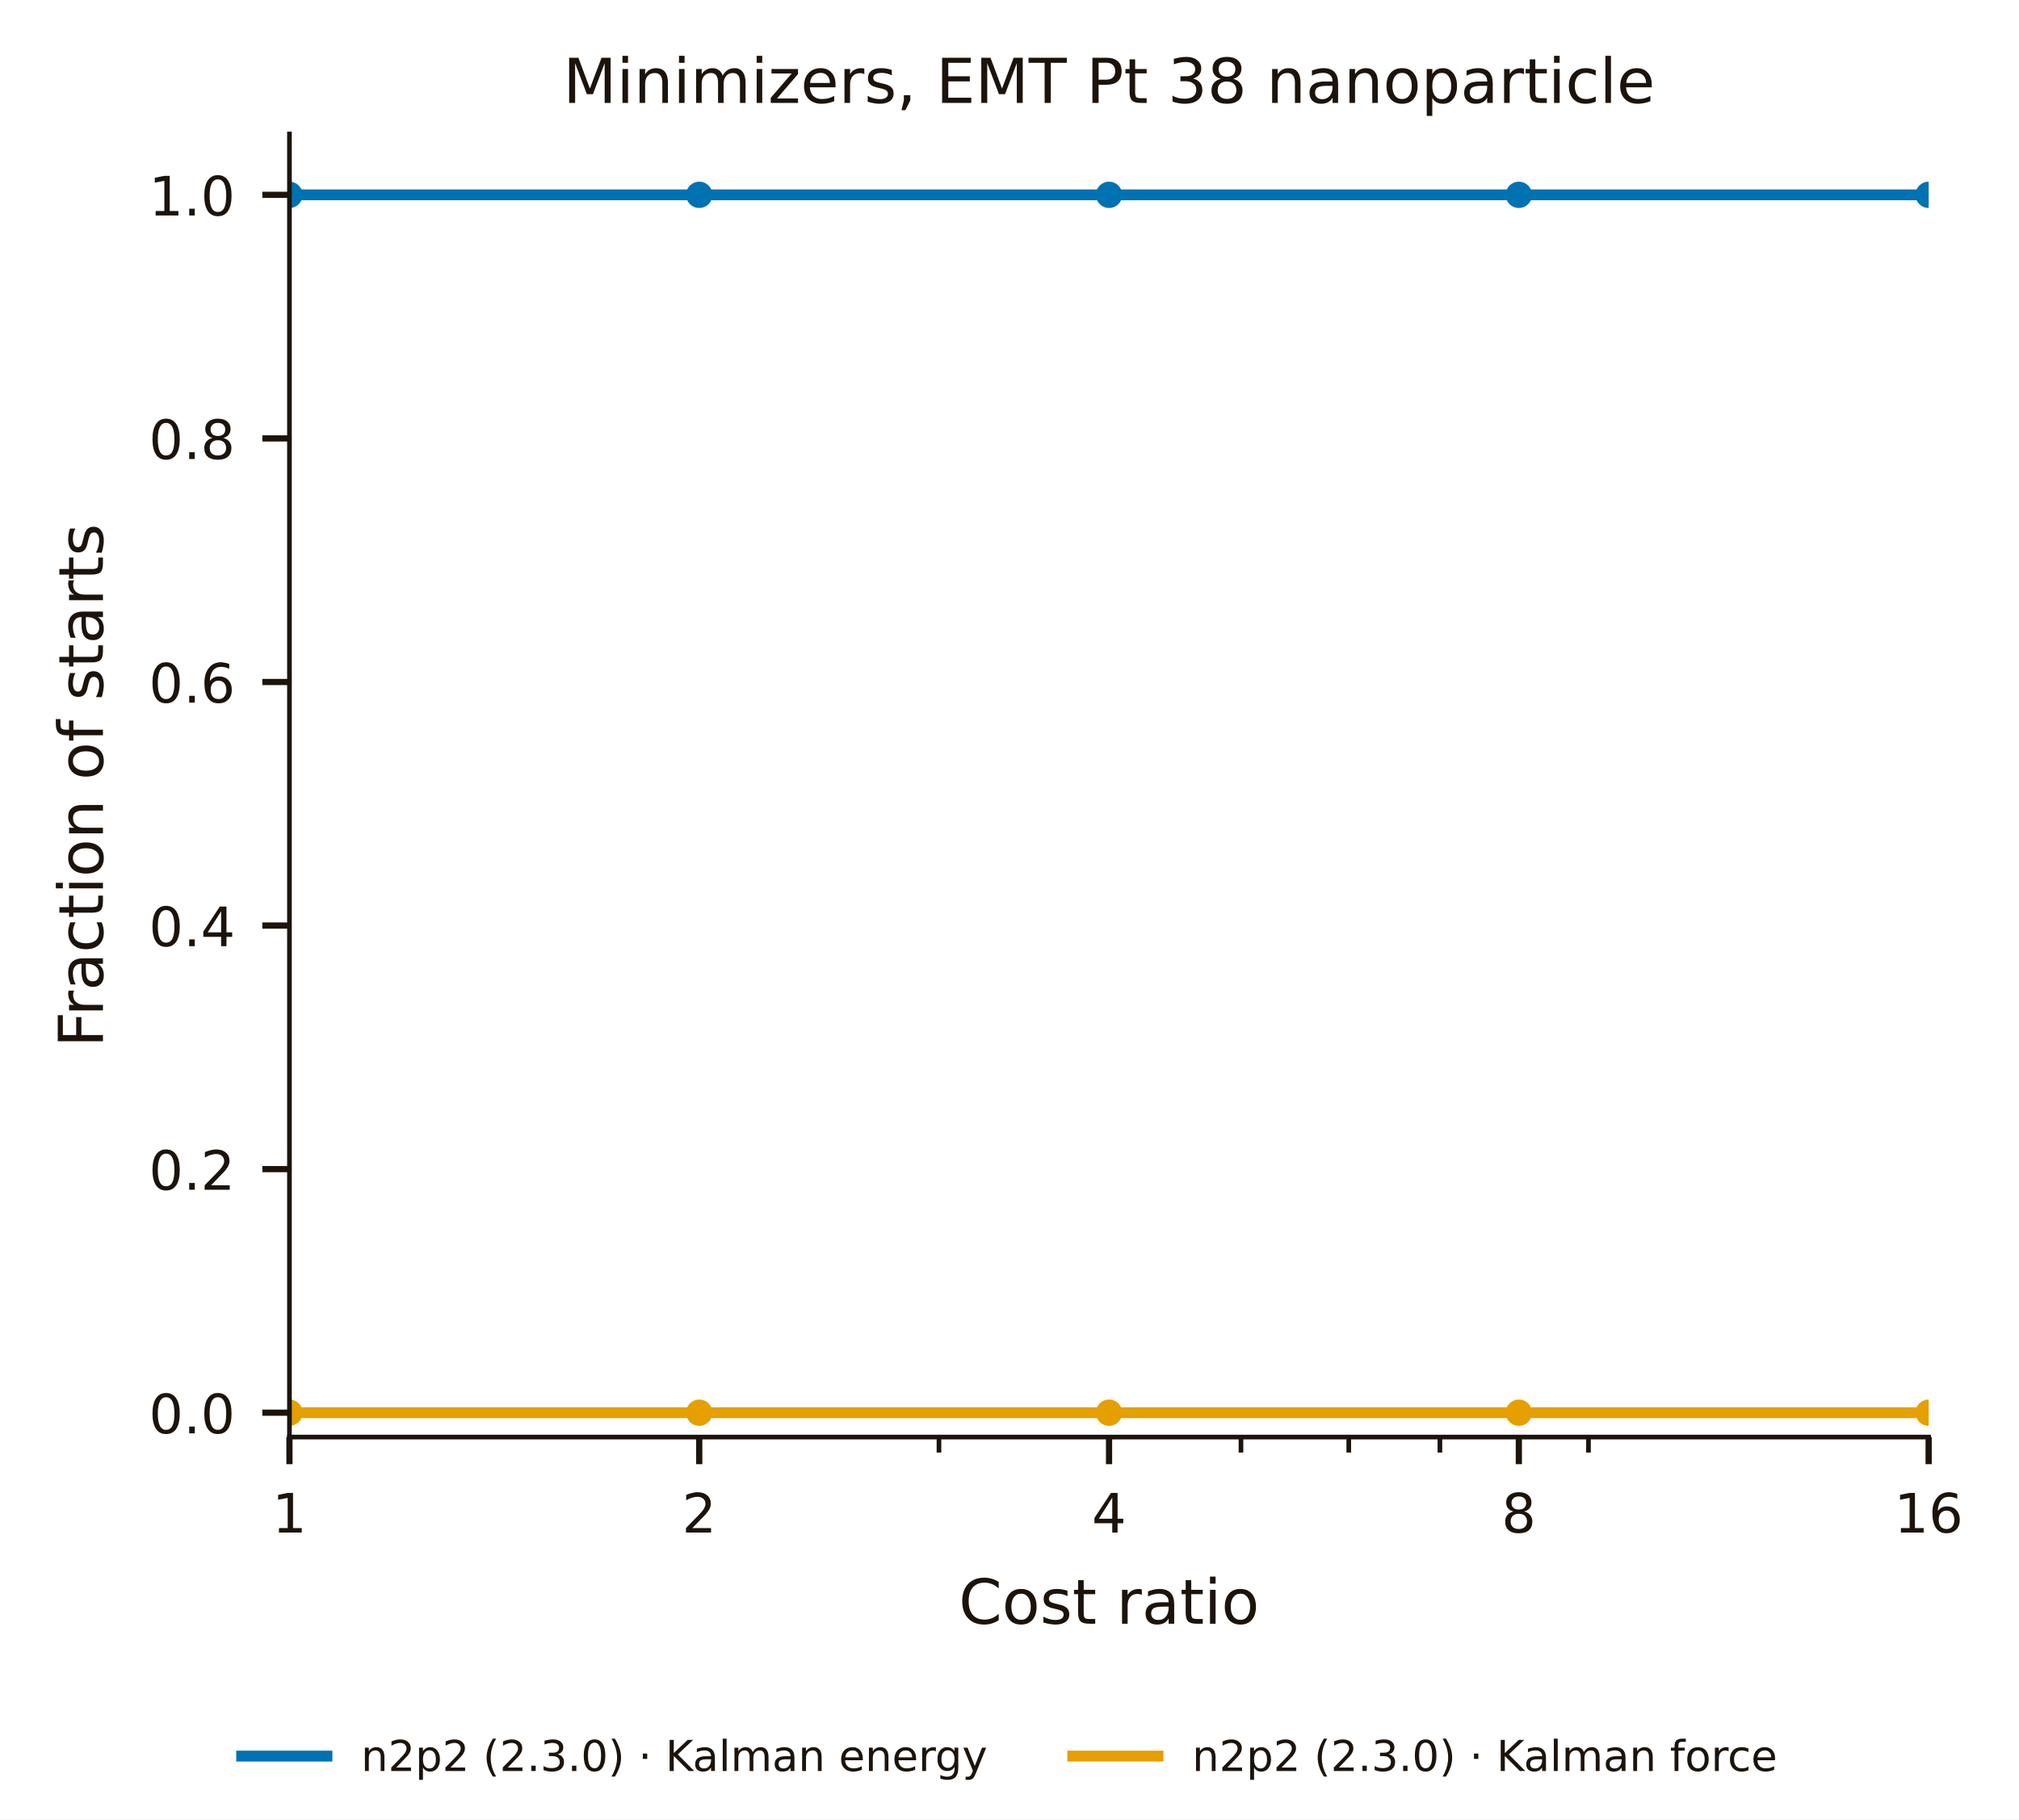
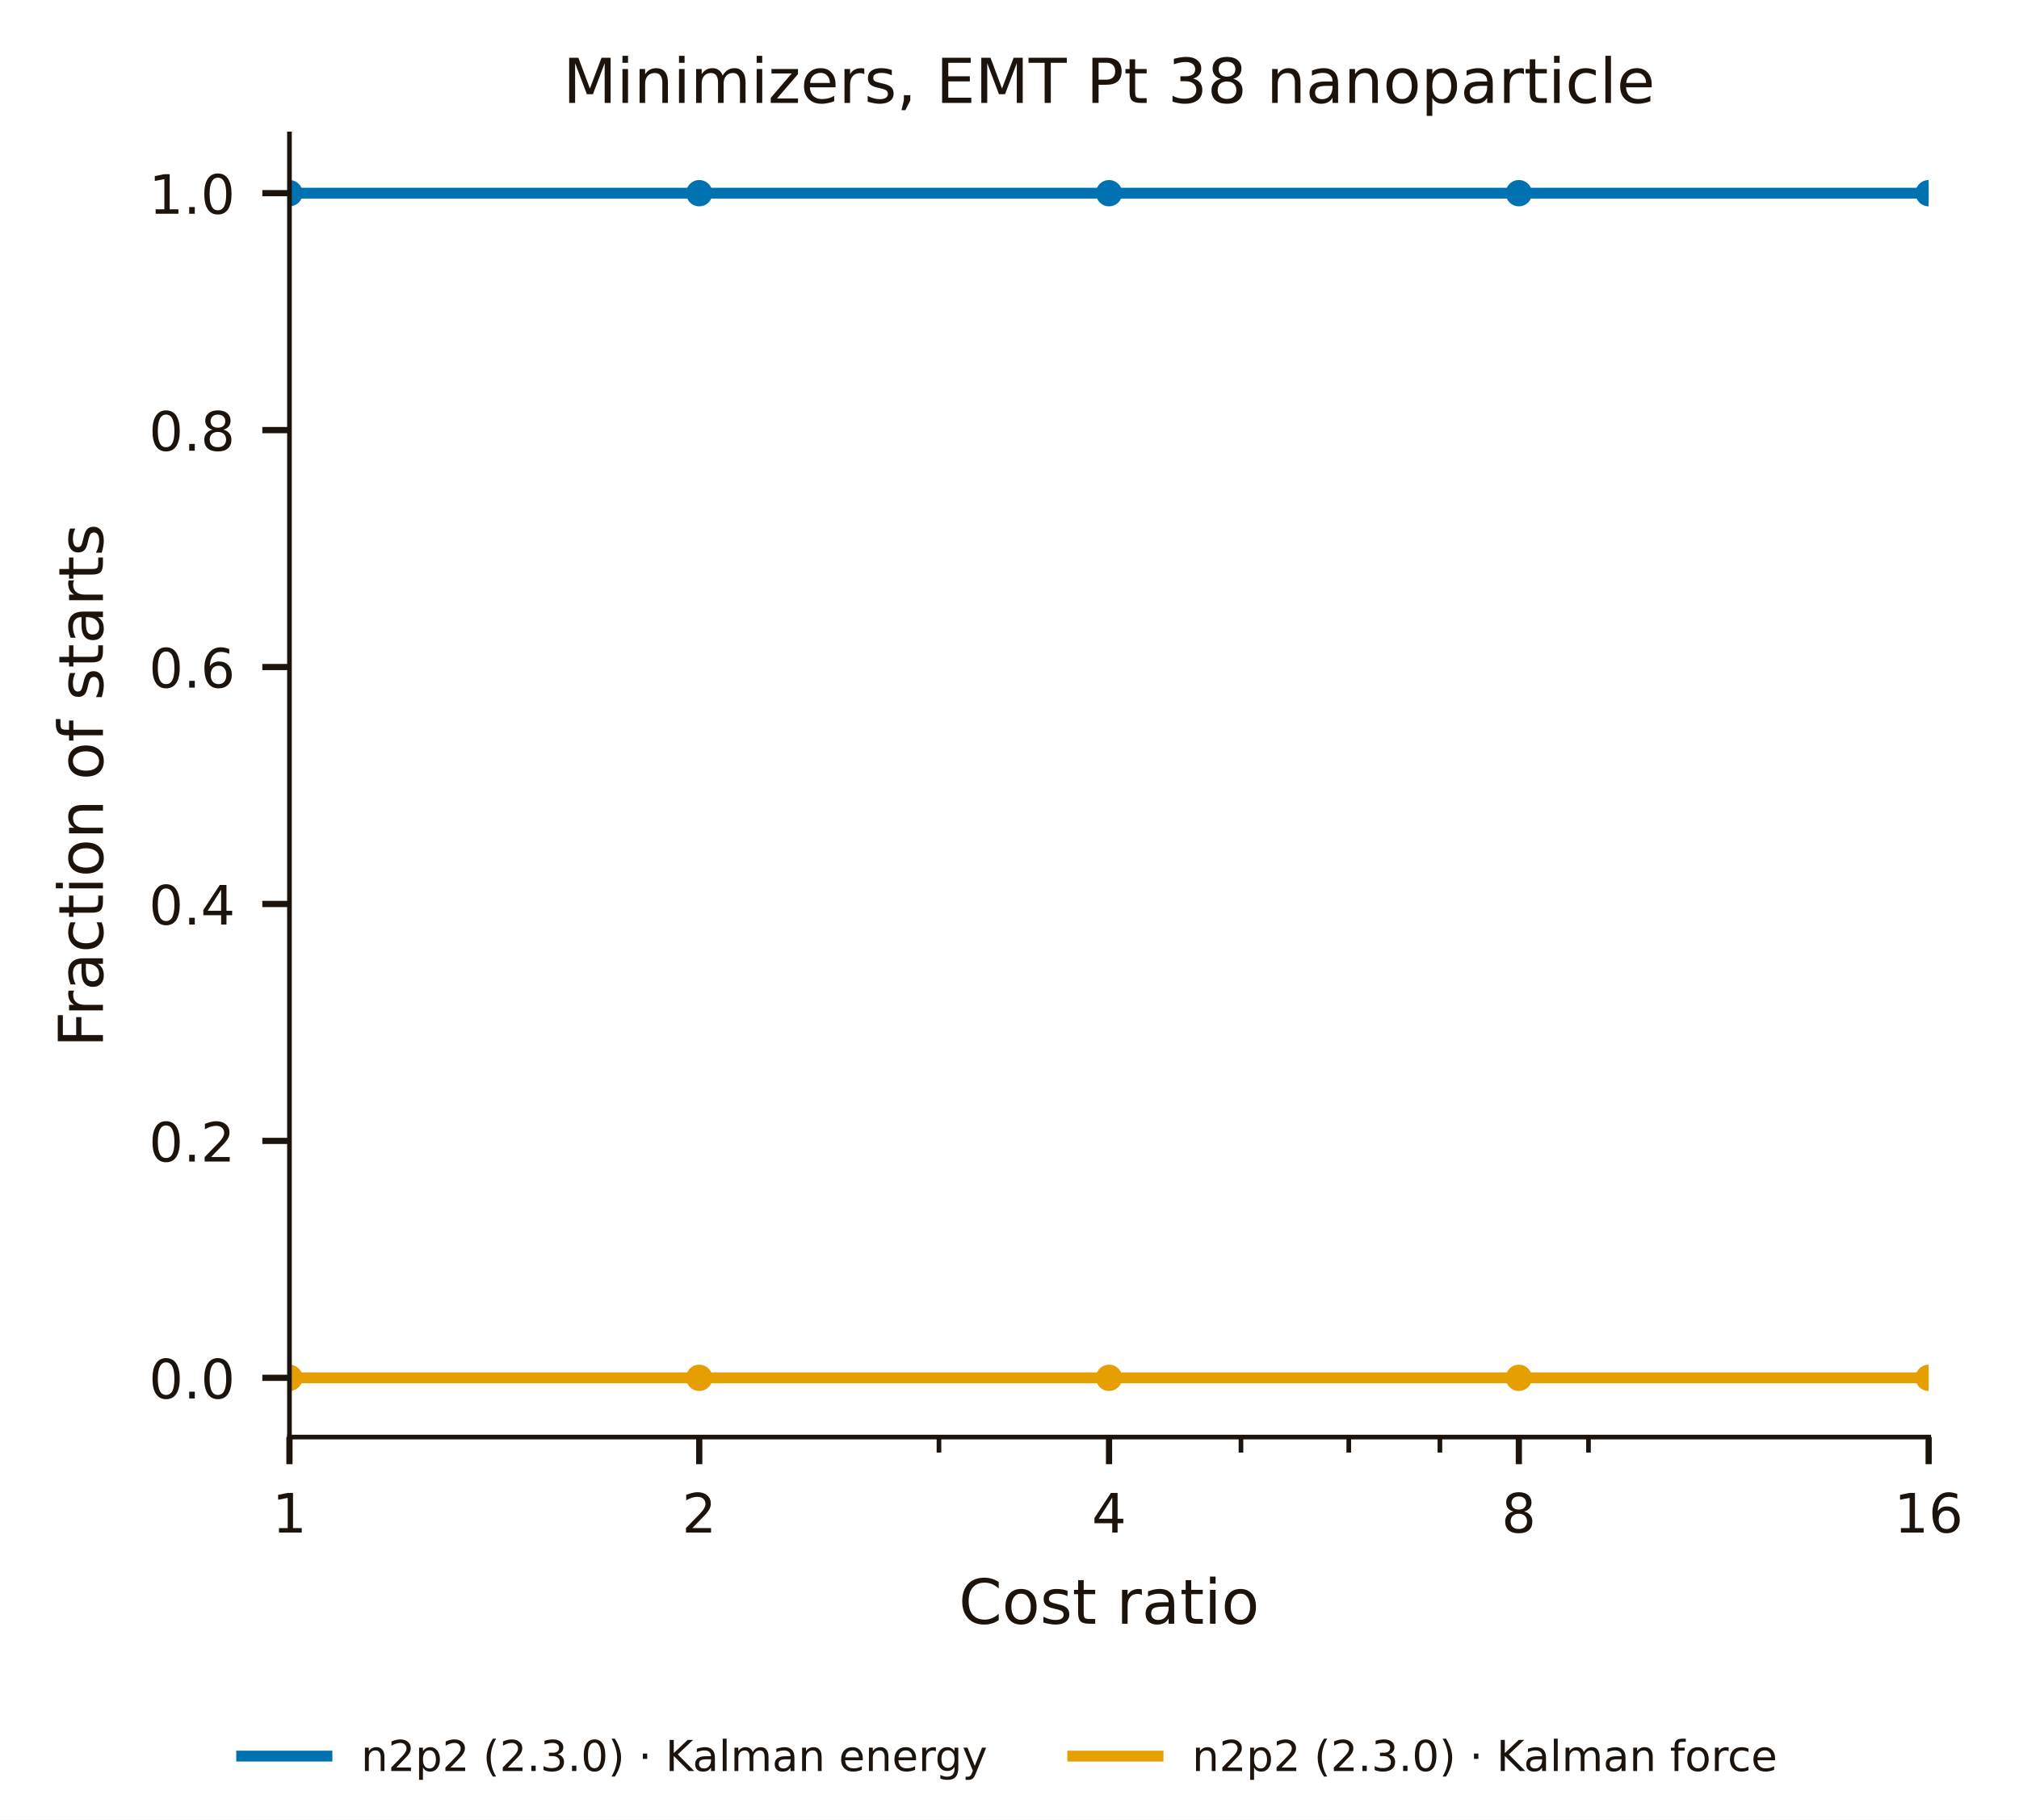
<svg xmlns="http://www.w3.org/2000/svg" width="260.4pt" height="234.73pt" viewBox="0 0 260.4 234.73" version="1.1">
  <defs>
    <style type="text/css">*{stroke-linejoin: round; stroke-linecap: butt}</style>
  </defs>
  <g id="figure_1">
    <g id="patch_1">
      <path d="M 0 234.73  L 260.4 234.73  L 260.4 -0  L 0 -0  z " style="fill: #ffffff" />
    </g>
    <g id="axes_1">
      <g id="patch_2">
        <path d="M 37.333 185.378  L 248.746 185.378  L 248.746 17.279  L 37.333 17.279  z " style="fill: #ffffff" />
      </g>
      <g id="matplotlib.axis_1">
        <g id="xtick_1">
          <g id="line2d_1">
            <defs>
-               <path id="m9c96d5a723" d="M 0 0  L 0 3.5  " style="stroke: #1c140c; stroke-width: 0.8" />
+               <path id="mfa6de395b6" d="M 0 0  L 0 3.5  " style="stroke: #1c140c; stroke-width: 0.8" />
            </defs>
            <g>
-               <use href="#m9c96d5a723" x="37.333" y="185.378" style="fill: #1c140c; stroke: #1c140c; stroke-width: 0.8" />
+               <use href="#mfa6de395b6" x="37.333" y="185.378" style="fill: #1c140c; stroke: #1c140c; stroke-width: 0.8" />
            </g>
          </g>
          <g id="text_1">
            <text style="font-size: 7px; font-family: 'DejaVu Sans', 'Bitstream Vera Sans', 'Computer Modern Sans Serif', 'Lucida Grande', 'Verdana', 'Geneva', 'Lucid', 'Arial', 'Helvetica', 'Avant Garde', sans-serif; text-anchor: middle; fill: #1c140c" x="37.333" y="197.696" transform="rotate(-0 37.33281 197.6963)">1</text>
          </g>
        </g>
        <g id="xtick_2">
          <g id="line2d_2">
            <g>
-               <use href="#m9c96d5a723" x="90.186" y="185.378" style="fill: #1c140c; stroke: #1c140c; stroke-width: 0.8" />
+               <use href="#mfa6de395b6" x="90.186" y="185.378" style="fill: #1c140c; stroke: #1c140c; stroke-width: 0.8" />
            </g>
          </g>
          <g id="text_2">
            <text style="font-size: 7px; font-family: 'DejaVu Sans', 'Bitstream Vera Sans', 'Computer Modern Sans Serif', 'Lucida Grande', 'Verdana', 'Geneva', 'Lucid', 'Arial', 'Helvetica', 'Avant Garde', sans-serif; text-anchor: middle; fill: #1c140c" x="90.186" y="197.696" transform="rotate(-0 90.18605 197.6963)">2</text>
          </g>
        </g>
        <g id="xtick_3">
          <g id="line2d_3">
            <g>
-               <use href="#m9c96d5a723" x="143.039" y="185.378" style="fill: #1c140c; stroke: #1c140c; stroke-width: 0.8" />
+               <use href="#mfa6de395b6" x="143.039" y="185.378" style="fill: #1c140c; stroke: #1c140c; stroke-width: 0.8" />
            </g>
          </g>
          <g id="text_3">
            <text style="font-size: 7px; font-family: 'DejaVu Sans', 'Bitstream Vera Sans', 'Computer Modern Sans Serif', 'Lucida Grande', 'Verdana', 'Geneva', 'Lucid', 'Arial', 'Helvetica', 'Avant Garde', sans-serif; text-anchor: middle; fill: #1c140c" x="143.039" y="197.696" transform="rotate(-0 143.0393 197.6963)">4</text>
          </g>
        </g>
        <g id="xtick_4">
          <g id="line2d_4">
            <g>
-               <use href="#m9c96d5a723" x="195.893" y="185.378" style="fill: #1c140c; stroke: #1c140c; stroke-width: 0.8" />
+               <use href="#mfa6de395b6" x="195.893" y="185.378" style="fill: #1c140c; stroke: #1c140c; stroke-width: 0.8" />
            </g>
          </g>
          <g id="text_4">
            <text style="font-size: 7px; font-family: 'DejaVu Sans', 'Bitstream Vera Sans', 'Computer Modern Sans Serif', 'Lucida Grande', 'Verdana', 'Geneva', 'Lucid', 'Arial', 'Helvetica', 'Avant Garde', sans-serif; text-anchor: middle; fill: #1c140c" x="195.893" y="197.696" transform="rotate(-0 195.8925 197.6963)">8</text>
          </g>
        </g>
        <g id="xtick_5">
          <g id="line2d_5">
            <g>
-               <use href="#m9c96d5a723" x="248.746" y="185.378" style="fill: #1c140c; stroke: #1c140c; stroke-width: 0.8" />
+               <use href="#mfa6de395b6" x="248.746" y="185.378" style="fill: #1c140c; stroke: #1c140c; stroke-width: 0.8" />
            </g>
          </g>
          <g id="text_5">
            <text style="font-size: 7px; font-family: 'DejaVu Sans', 'Bitstream Vera Sans', 'Computer Modern Sans Serif', 'Lucida Grande', 'Verdana', 'Geneva', 'Lucid', 'Arial', 'Helvetica', 'Avant Garde', sans-serif; text-anchor: middle; fill: #1c140c" x="248.746" y="197.696" transform="rotate(-0 248.7458 197.6963)">16</text>
          </g>
        </g>
        <g id="xtick_6">
          <g id="line2d_6">
            <defs>
-               <path id="m7b8b4a9ad8" d="M 0 0  L 0 2  " style="stroke: #1c140c; stroke-width: 0.6" />
+               <path id="m9e2f70ee1d" d="M 0 0  L 0 2  " style="stroke: #1c140c; stroke-width: 0.6" />
            </defs>
            <g>
-               <use href="#m7b8b4a9ad8" x="121.103" y="185.378" style="fill: #1c140c; stroke: #1c140c; stroke-width: 0.6" />
+               <use href="#m9e2f70ee1d" x="121.103" y="185.378" style="fill: #1c140c; stroke: #1c140c; stroke-width: 0.6" />
            </g>
          </g>
        </g>
        <g id="xtick_7">
          <g id="line2d_7">
            <g>
-               <use href="#m7b8b4a9ad8" x="160.054" y="185.378" style="fill: #1c140c; stroke: #1c140c; stroke-width: 0.6" />
+               <use href="#m9e2f70ee1d" x="160.054" y="185.378" style="fill: #1c140c; stroke: #1c140c; stroke-width: 0.6" />
            </g>
          </g>
        </g>
        <g id="xtick_8">
          <g id="line2d_8">
            <g>
-               <use href="#m7b8b4a9ad8" x="173.956" y="185.378" style="fill: #1c140c; stroke: #1c140c; stroke-width: 0.6" />
+               <use href="#m9e2f70ee1d" x="173.956" y="185.378" style="fill: #1c140c; stroke: #1c140c; stroke-width: 0.6" />
            </g>
          </g>
        </g>
        <g id="xtick_9">
          <g id="line2d_9">
            <g>
-               <use href="#m7b8b4a9ad8" x="185.711" y="185.378" style="fill: #1c140c; stroke: #1c140c; stroke-width: 0.6" />
+               <use href="#m9e2f70ee1d" x="185.711" y="185.378" style="fill: #1c140c; stroke: #1c140c; stroke-width: 0.6" />
            </g>
          </g>
        </g>
        <g id="xtick_10">
          <g id="line2d_10">
            <g>
-               <use href="#m7b8b4a9ad8" x="204.874" y="185.378" style="fill: #1c140c; stroke: #1c140c; stroke-width: 0.6" />
+               <use href="#m9e2f70ee1d" x="204.874" y="185.378" style="fill: #1c140c; stroke: #1c140c; stroke-width: 0.6" />
            </g>
          </g>
        </g>
        <g id="text_6">
          <text style="font-size: 8px; font-family: 'DejaVu Sans', 'Bitstream Vera Sans', 'Computer Modern Sans Serif', 'Lucida Grande', 'Verdana', 'Geneva', 'Lucid', 'Arial', 'Helvetica', 'Avant Garde', sans-serif; text-anchor: middle; fill: #1c140c" x="143.039" y="209.457" transform="rotate(-0 143.0393 209.4567)">Cost ratio</text>
        </g>
      </g>
      <g id="matplotlib.axis_2">
        <g id="ytick_1">
          <g id="line2d_11">
            <defs>
-               <path id="me2e389c993" d="M 0 0  L -3.5 0  " style="stroke: #1c140c; stroke-width: 0.8" />
+               <path id="m4fa05b9f72" d="M 0 0  L -3.5 0  " style="stroke: #1c140c; stroke-width: 0.8" />
            </defs>
            <g>
-               <use href="#me2e389c993" x="37.333" y="182.236" style="fill: #1c140c; stroke: #1c140c; stroke-width: 0.8" />
+               <use href="#m4fa05b9f72" x="37.333" y="177.737" style="fill: #1c140c; stroke: #1c140c; stroke-width: 0.8" />
            </g>
          </g>
          <g id="text_7">
-             <text style="font-size: 7px; font-family: 'DejaVu Sans', 'Bitstream Vera Sans', 'Computer Modern Sans Serif', 'Lucida Grande', 'Verdana', 'Geneva', 'Lucid', 'Arial', 'Helvetica', 'Avant Garde', sans-serif; text-anchor: end; fill: #1c140c" x="30.333" y="184.895" transform="rotate(-0 30.33281 184.8951)">0.0</text>
+             <text style="font-size: 7px; font-family: 'DejaVu Sans', 'Bitstream Vera Sans', 'Computer Modern Sans Serif', 'Lucida Grande', 'Verdana', 'Geneva', 'Lucid', 'Arial', 'Helvetica', 'Avant Garde', sans-serif; text-anchor: end; fill: #1c140c" x="30.333" y="180.396" transform="rotate(-0 30.33281 180.3963)">0.0</text>
          </g>
        </g>
        <g id="ytick_2">
          <g id="line2d_12">
            <g>
-               <use href="#me2e389c993" x="37.333" y="150.816" style="fill: #1c140c; stroke: #1c140c; stroke-width: 0.8" />
+               <use href="#m4fa05b9f72" x="37.333" y="147.174" style="fill: #1c140c; stroke: #1c140c; stroke-width: 0.8" />
            </g>
          </g>
          <g id="text_8">
-             <text style="font-size: 7px; font-family: 'DejaVu Sans', 'Bitstream Vera Sans', 'Computer Modern Sans Serif', 'Lucida Grande', 'Verdana', 'Geneva', 'Lucid', 'Arial', 'Helvetica', 'Avant Garde', sans-serif; text-anchor: end; fill: #1c140c" x="30.333" y="153.475" transform="rotate(-0 30.33281 153.4747)">0.2</text>
+             <text style="font-size: 7px; font-family: 'DejaVu Sans', 'Bitstream Vera Sans', 'Computer Modern Sans Serif', 'Lucida Grande', 'Verdana', 'Geneva', 'Lucid', 'Arial', 'Helvetica', 'Avant Garde', sans-serif; text-anchor: end; fill: #1c140c" x="30.333" y="149.833" transform="rotate(-0 30.33281 149.8328)">0.2</text>
          </g>
        </g>
        <g id="ytick_3">
          <g id="line2d_13">
            <g>
-               <use href="#me2e389c993" x="37.333" y="119.395" style="fill: #1c140c; stroke: #1c140c; stroke-width: 0.8" />
+               <use href="#m4fa05b9f72" x="37.333" y="116.61" style="fill: #1c140c; stroke: #1c140c; stroke-width: 0.8" />
            </g>
          </g>
          <g id="text_9">
-             <text style="font-size: 7px; font-family: 'DejaVu Sans', 'Bitstream Vera Sans', 'Computer Modern Sans Serif', 'Lucida Grande', 'Verdana', 'Geneva', 'Lucid', 'Arial', 'Helvetica', 'Avant Garde', sans-serif; text-anchor: end; fill: #1c140c" x="30.333" y="122.054" transform="rotate(-0 30.33281 122.0543)">0.4</text>
+             <text style="font-size: 7px; font-family: 'DejaVu Sans', 'Bitstream Vera Sans', 'Computer Modern Sans Serif', 'Lucida Grande', 'Verdana', 'Geneva', 'Lucid', 'Arial', 'Helvetica', 'Avant Garde', sans-serif; text-anchor: end; fill: #1c140c" x="30.333" y="119.269" transform="rotate(-0 30.33281 119.2693)">0.4</text>
          </g>
        </g>
        <g id="ytick_4">
          <g id="line2d_14">
            <g>
-               <use href="#me2e389c993" x="37.333" y="87.975" style="fill: #1c140c; stroke: #1c140c; stroke-width: 0.8" />
+               <use href="#m4fa05b9f72" x="37.333" y="86.047" style="fill: #1c140c; stroke: #1c140c; stroke-width: 0.8" />
            </g>
          </g>
          <g id="text_10">
-             <text style="font-size: 7px; font-family: 'DejaVu Sans', 'Bitstream Vera Sans', 'Computer Modern Sans Serif', 'Lucida Grande', 'Verdana', 'Geneva', 'Lucid', 'Arial', 'Helvetica', 'Avant Garde', sans-serif; text-anchor: end; fill: #1c140c" x="30.333" y="90.634" transform="rotate(-0 30.33281 90.63387)">0.6</text>
+             <text style="font-size: 7px; font-family: 'DejaVu Sans', 'Bitstream Vera Sans', 'Computer Modern Sans Serif', 'Lucida Grande', 'Verdana', 'Geneva', 'Lucid', 'Arial', 'Helvetica', 'Avant Garde', sans-serif; text-anchor: end; fill: #1c140c" x="30.333" y="88.706" transform="rotate(-0 30.33281 88.7058)">0.6</text>
          </g>
        </g>
        <g id="ytick_5">
          <g id="line2d_15">
            <g>
-               <use href="#me2e389c993" x="37.333" y="56.554" style="fill: #1c140c; stroke: #1c140c; stroke-width: 0.8" />
+               <use href="#m4fa05b9f72" x="37.333" y="55.483" style="fill: #1c140c; stroke: #1c140c; stroke-width: 0.8" />
            </g>
          </g>
          <g id="text_11">
-             <text style="font-size: 7px; font-family: 'DejaVu Sans', 'Bitstream Vera Sans', 'Computer Modern Sans Serif', 'Lucida Grande', 'Verdana', 'Geneva', 'Lucid', 'Arial', 'Helvetica', 'Avant Garde', sans-serif; text-anchor: end; fill: #1c140c" x="30.333" y="59.213" transform="rotate(-0 30.33281 59.21345)">0.8</text>
+             <text style="font-size: 7px; font-family: 'DejaVu Sans', 'Bitstream Vera Sans', 'Computer Modern Sans Serif', 'Lucida Grande', 'Verdana', 'Geneva', 'Lucid', 'Arial', 'Helvetica', 'Avant Garde', sans-serif; text-anchor: end; fill: #1c140c" x="30.333" y="58.142" transform="rotate(-0 30.33281 58.1423)">0.8</text>
          </g>
        </g>
        <g id="ytick_6">
          <g id="line2d_16">
            <g>
-               <use href="#me2e389c993" x="37.333" y="25.134" style="fill: #1c140c; stroke: #1c140c; stroke-width: 0.8" />
+               <use href="#m4fa05b9f72" x="37.333" y="24.92" style="fill: #1c140c; stroke: #1c140c; stroke-width: 0.8" />
            </g>
          </g>
          <g id="text_12">
-             <text style="font-size: 7px; font-family: 'DejaVu Sans', 'Bitstream Vera Sans', 'Computer Modern Sans Serif', 'Lucida Grande', 'Verdana', 'Geneva', 'Lucid', 'Arial', 'Helvetica', 'Avant Garde', sans-serif; text-anchor: end; fill: #1c140c" x="30.333" y="27.793" transform="rotate(-0 30.33281 27.79303)">1.0</text>
+             <text style="font-size: 7px; font-family: 'DejaVu Sans', 'Bitstream Vera Sans', 'Computer Modern Sans Serif', 'Lucida Grande', 'Verdana', 'Geneva', 'Lucid', 'Arial', 'Helvetica', 'Avant Garde', sans-serif; text-anchor: end; fill: #1c140c" x="30.333" y="27.579" transform="rotate(-0 30.33281 27.5788)">1.0</text>
          </g>
        </g>
        <g id="text_13">
          <text style="font-size: 8px; font-family: 'DejaVu Sans', 'Bitstream Vera Sans', 'Computer Modern Sans Serif', 'Lucida Grande', 'Verdana', 'Geneva', 'Lucid', 'Arial', 'Helvetica', 'Avant Garde', sans-serif; text-anchor: middle; fill: #1c140c" x="13.279" y="101.328" transform="rotate(-90 13.27875 101.3284)">Fraction of starts</text>
        </g>
      </g>
      <g id="line2d_17">
-         <path d="M 37.333 25.134  L 90.186 25.134  L 90.186 25.134  L 143.039 25.134  L 143.039 25.134  L 195.893 25.134  L 195.893 25.134  L 248.746 25.134  L 248.746 25.134  " clip-path="url(#p7d27146eb5)" style="fill: none; stroke: #0072b2; stroke-width: 1.4; stroke-linecap: square" />
+         <path d="M 37.333 24.92  L 90.186 24.92  L 90.186 24.92  L 143.039 24.92  L 143.039 24.92  L 195.893 24.92  L 195.893 24.92  L 248.746 24.92  L 248.746 24.92  " clip-path="url(#p96ee1acfe9)" style="fill: none; stroke: #0072b2; stroke-width: 1.4; stroke-linecap: square" />
      </g>
      <g id="line2d_18">
        <defs>
-           <path id="mf639ee76a4" d="M 0 1.2  C 0.318 1.2 0.623 1.074 0.849 0.849  C 1.074 0.623 1.2 0.318 1.2 0  C 1.2 -0.318 1.074 -0.623 0.849 -0.849  C 0.623 -1.074 0.318 -1.2 0 -1.2  C -0.318 -1.2 -0.623 -1.074 -0.849 -0.849  C -1.074 -0.623 -1.2 -0.318 -1.2 0  C -1.2 0.318 -1.074 0.623 -0.849 0.849  C -0.623 1.074 -0.318 1.2 0 1.2  z " style="stroke: #0072b2" />
+           <path id="m58bfc8d0d4" d="M 0 1.2  C 0.318 1.2 0.623 1.074 0.849 0.849  C 1.074 0.623 1.2 0.318 1.2 0  C 1.2 -0.318 1.074 -0.623 0.849 -0.849  C 0.623 -1.074 0.318 -1.2 0 -1.2  C -0.318 -1.2 -0.623 -1.074 -0.849 -0.849  C -1.074 -0.623 -1.2 -0.318 -1.2 0  C -1.2 0.318 -1.074 0.623 -0.849 0.849  C -0.623 1.074 -0.318 1.2 0 1.2  z " style="stroke: #0072b2" />
        </defs>
-         <g clip-path="url(#p7d27146eb5)">
-           <use href="#mf639ee76a4" x="37.333" y="25.134" style="fill: #0072b2; stroke: #0072b2" />
-           <use href="#mf639ee76a4" x="90.186" y="25.134" style="fill: #0072b2; stroke: #0072b2" />
-           <use href="#mf639ee76a4" x="143.039" y="25.134" style="fill: #0072b2; stroke: #0072b2" />
-           <use href="#mf639ee76a4" x="195.893" y="25.134" style="fill: #0072b2; stroke: #0072b2" />
-           <use href="#mf639ee76a4" x="248.746" y="25.134" style="fill: #0072b2; stroke: #0072b2" />
+         <g clip-path="url(#p96ee1acfe9)">
+           <use href="#m58bfc8d0d4" x="37.333" y="24.92" style="fill: #0072b2; stroke: #0072b2" />
+           <use href="#m58bfc8d0d4" x="90.186" y="24.92" style="fill: #0072b2; stroke: #0072b2" />
+           <use href="#m58bfc8d0d4" x="143.039" y="24.92" style="fill: #0072b2; stroke: #0072b2" />
+           <use href="#m58bfc8d0d4" x="195.893" y="24.92" style="fill: #0072b2; stroke: #0072b2" />
+           <use href="#m58bfc8d0d4" x="248.746" y="24.92" style="fill: #0072b2; stroke: #0072b2" />
        </g>
      </g>
      <g id="line2d_19">
-         <path d="M 37.333 182.236  L 90.186 182.236  L 90.186 182.236  L 143.039 182.236  L 143.039 182.236  L 195.893 182.236  L 195.893 182.236  L 248.746 182.236  L 248.746 182.236  " clip-path="url(#p7d27146eb5)" style="fill: none; stroke: #e69f00; stroke-width: 1.4; stroke-linecap: square" />
+         <path d="M 37.333 177.737  L 90.186 177.737  L 90.186 177.737  L 143.039 177.737  L 143.039 177.737  L 195.893 177.737  L 195.893 177.737  L 248.746 177.737  L 248.746 177.737  " clip-path="url(#p96ee1acfe9)" style="fill: none; stroke: #e69f00; stroke-width: 1.4; stroke-linecap: square" />
      </g>
      <g id="line2d_20">
        <defs>
-           <path id="m1a46e22eba" d="M 0 1.2  C 0.318 1.2 0.623 1.074 0.849 0.849  C 1.074 0.623 1.2 0.318 1.2 0  C 1.2 -0.318 1.074 -0.623 0.849 -0.849  C 0.623 -1.074 0.318 -1.2 0 -1.2  C -0.318 -1.2 -0.623 -1.074 -0.849 -0.849  C -1.074 -0.623 -1.2 -0.318 -1.2 0  C -1.2 0.318 -1.074 0.623 -0.849 0.849  C -0.623 1.074 -0.318 1.2 0 1.2  z " style="stroke: #e69f00" />
+           <path id="mcf86dc9658" d="M 0 1.2  C 0.318 1.2 0.623 1.074 0.849 0.849  C 1.074 0.623 1.2 0.318 1.2 0  C 1.2 -0.318 1.074 -0.623 0.849 -0.849  C 0.623 -1.074 0.318 -1.2 0 -1.2  C -0.318 -1.2 -0.623 -1.074 -0.849 -0.849  C -1.074 -0.623 -1.2 -0.318 -1.2 0  C -1.2 0.318 -1.074 0.623 -0.849 0.849  C -0.623 1.074 -0.318 1.2 0 1.2  z " style="stroke: #e69f00" />
        </defs>
-         <g clip-path="url(#p7d27146eb5)">
-           <use href="#m1a46e22eba" x="37.333" y="182.236" style="fill: #e69f00; stroke: #e69f00" />
-           <use href="#m1a46e22eba" x="90.186" y="182.236" style="fill: #e69f00; stroke: #e69f00" />
-           <use href="#m1a46e22eba" x="143.039" y="182.236" style="fill: #e69f00; stroke: #e69f00" />
-           <use href="#m1a46e22eba" x="195.893" y="182.236" style="fill: #e69f00; stroke: #e69f00" />
-           <use href="#m1a46e22eba" x="248.746" y="182.236" style="fill: #e69f00; stroke: #e69f00" />
+         <g clip-path="url(#p96ee1acfe9)">
+           <use href="#mcf86dc9658" x="37.333" y="177.737" style="fill: #e69f00; stroke: #e69f00" />
+           <use href="#mcf86dc9658" x="90.186" y="177.737" style="fill: #e69f00; stroke: #e69f00" />
+           <use href="#mcf86dc9658" x="143.039" y="177.737" style="fill: #e69f00; stroke: #e69f00" />
+           <use href="#mcf86dc9658" x="195.893" y="177.737" style="fill: #e69f00; stroke: #e69f00" />
+           <use href="#mcf86dc9658" x="248.746" y="177.737" style="fill: #e69f00; stroke: #e69f00" />
        </g>
      </g>
      <g id="patch_3">
        <path d="M 37.333 185.378  L 37.333 17.279  " style="fill: none; stroke: #1c140c; stroke-width: 0.6; stroke-linejoin: miter; stroke-linecap: square" />
      </g>
      <g id="patch_4">
        <path d="M 37.333 185.378  L 248.746 185.378  " style="fill: none; stroke: #1c140c; stroke-width: 0.6; stroke-linejoin: miter; stroke-linecap: square" />
      </g>
      <g id="text_14">
        <text style="font-size: 8px; font-family: 'DejaVu Sans', 'Bitstream Vera Sans', 'Computer Modern Sans Serif', 'Lucida Grande', 'Verdana', 'Geneva', 'Lucid', 'Arial', 'Helvetica', 'Avant Garde', sans-serif; text-anchor: middle; fill: #1c140c" x="143.039" y="13.279" transform="rotate(-0 143.0393 13.27875)">Minimizers, EMT Pt 38 nanoparticle</text>
      </g>
    </g>
    <g id="legend_1">
      <g id="line2d_21">
        <path d="M 31.168 226.533  L 36.668 226.533  L 36.668 226.533  L 42.168 226.533  L 42.168 226.533  " style="fill: none; stroke: #0072b2; stroke-width: 1.4; stroke-linecap: square" />
      </g>
      <g id="text_15">
        <text style="font-size: 5.5px; font-family: 'DejaVu Sans', 'Bitstream Vera Sans', 'Computer Modern Sans Serif', 'Lucida Grande', 'Verdana', 'Geneva', 'Lucid', 'Arial', 'Helvetica', 'Avant Garde', sans-serif; text-anchor: start; fill: #1c140c" x="46.568" y="228.458" transform="rotate(-0 46.56796 228.4585)">n2p2 (2.3.0) · Kalman energy</text>
      </g>
      <g id="line2d_22">
        <path d="M 138.358 226.533  L 143.858 226.533  L 143.858 226.533  L 149.358 226.533  L 149.358 226.533  " style="fill: none; stroke: #e69f00; stroke-width: 1.4; stroke-linecap: square" />
      </g>
      <g id="text_16">
        <text style="font-size: 5.5px; font-family: 'DejaVu Sans', 'Bitstream Vera Sans', 'Computer Modern Sans Serif', 'Lucida Grande', 'Verdana', 'Geneva', 'Lucid', 'Arial', 'Helvetica', 'Avant Garde', sans-serif; text-anchor: start; fill: #1c140c" x="153.758" y="228.458" transform="rotate(-0 153.7578 228.4585)">n2p2 (2.3.0) · Kalman force</text>
      </g>
    </g>
  </g>
  <defs>
-     <clipPath id="p7d27146eb5">
+     <clipPath id="p96ee1acfe9">
      <rect x="37.333" y="17.279" width="211.413" height="168.099" />
    </clipPath>
  </defs>
</svg>
